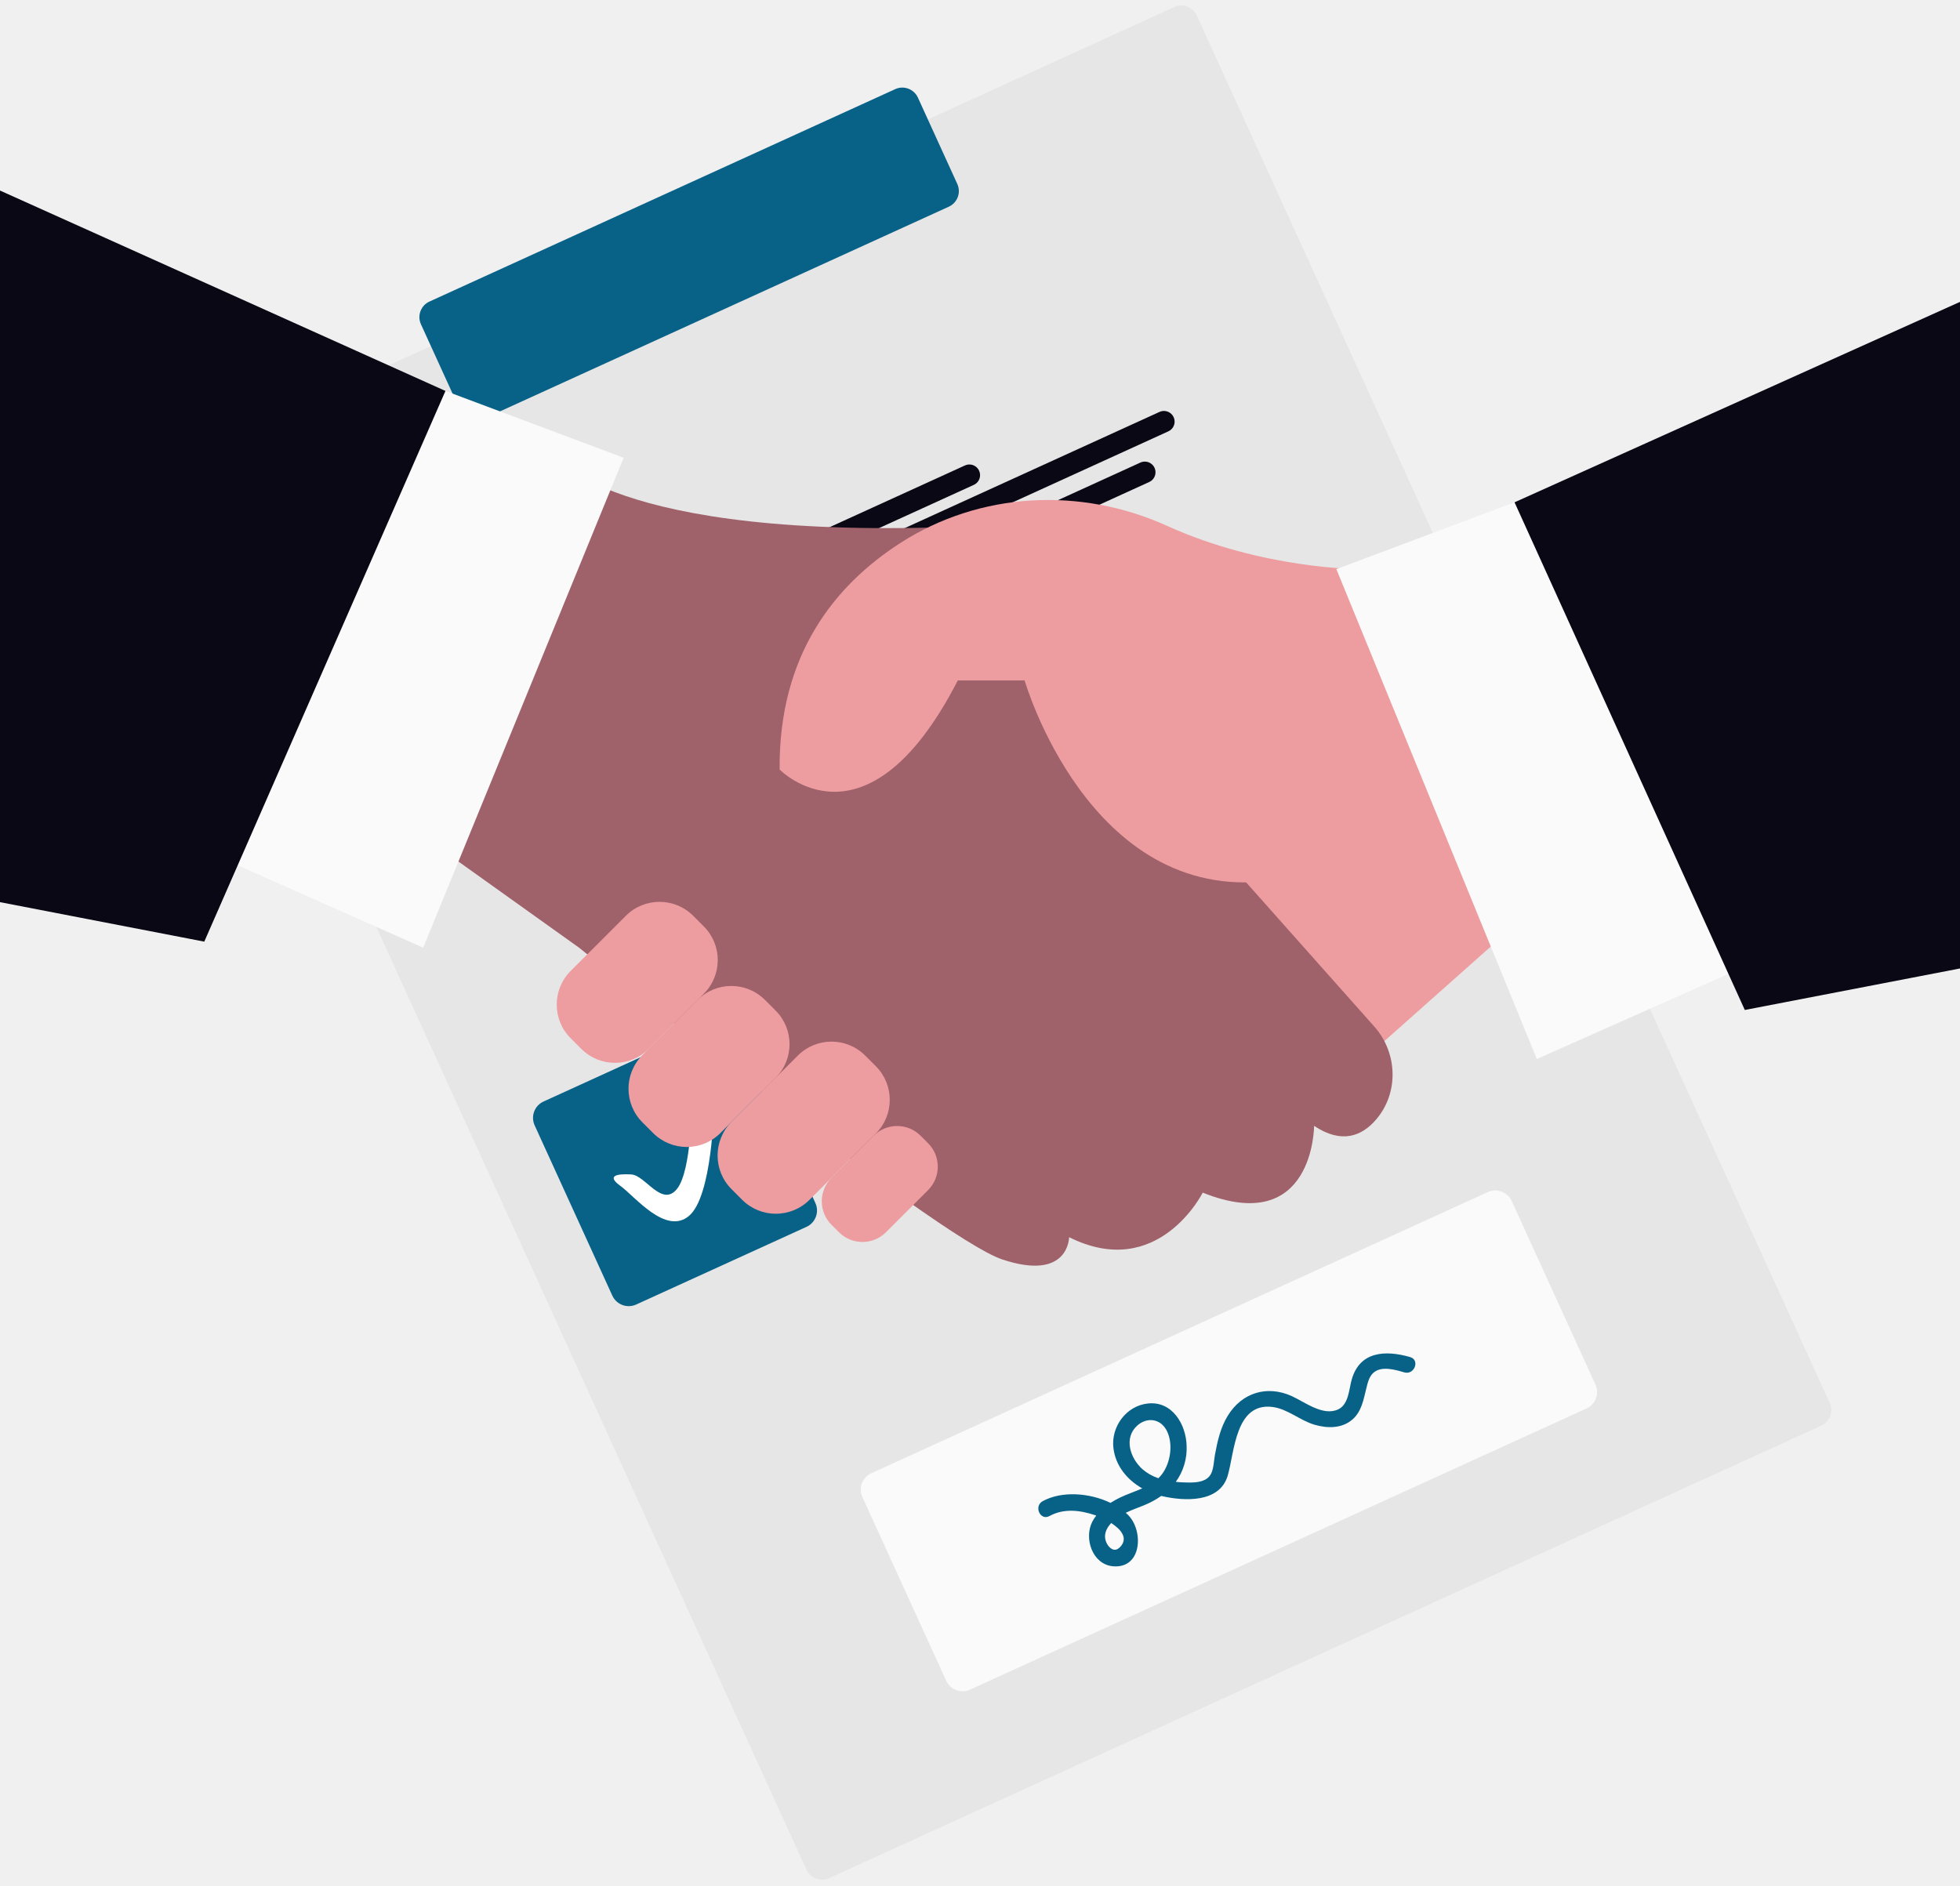
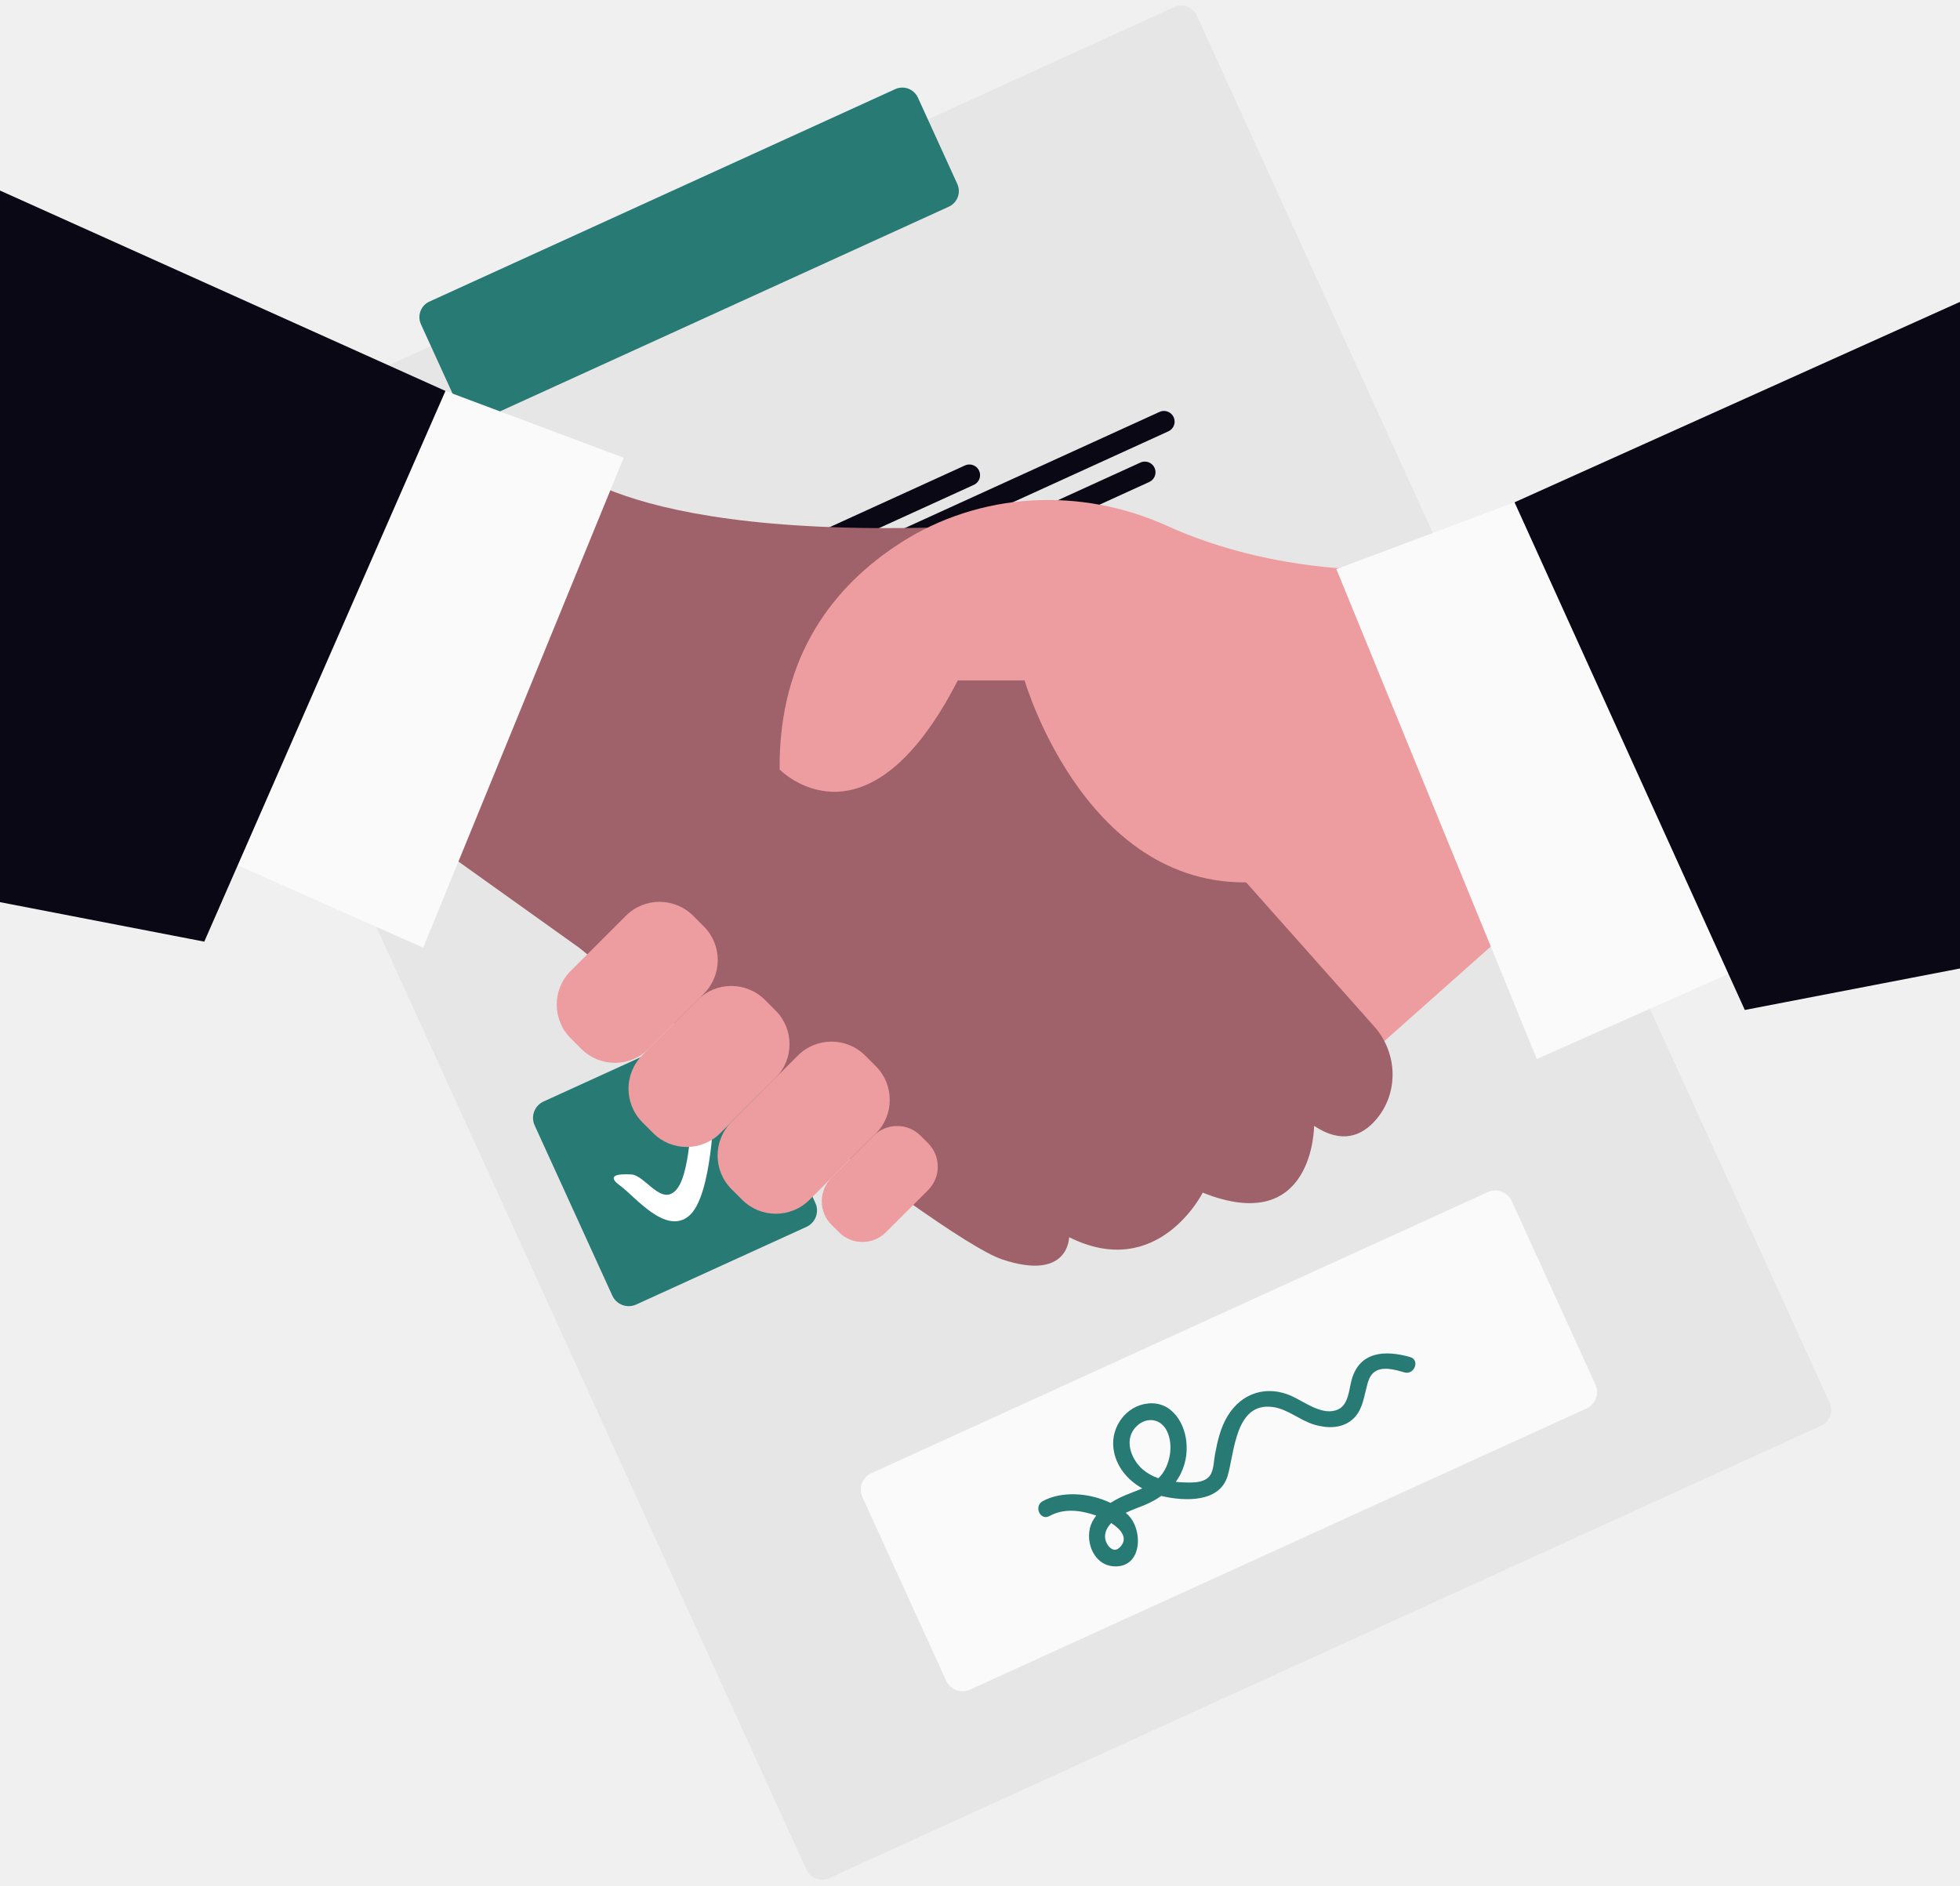
<svg xmlns="http://www.w3.org/2000/svg" width="914.738" height="880" viewBox="0 0 914.738 880" role="img" artist="Katerina Limpitsouni" source="https://undraw.co/">
  <g transform="translate(-526.865 -118.969)">
    <rect width="524.931" height="727.78" rx="8" transform="translate(604.509 336.82) rotate(-24.52)" fill="#e6e6e6" />
-     <rect width="254.925" height="60.305" rx="8" transform="translate(720.003 263.055) rotate(-24.52)" fill="#086288" />
-     <path d="M8.408,0H95.754a8.408,8.408,0,0,1,8.408,8.408V95.754a8.408,8.408,0,0,1-8.408,8.408H8.408A8.408,8.408,0,0,1,0,95.754V8.408A8.408,8.408,0,0,1,8.408,0Z" transform="translate(772.899 636.614) rotate(-24.52)" fill="#086288" />
+     <rect width="254.925" height="60.305" rx="8" transform="translate(720.003 263.055) rotate(-24.52)" fill="#287a74" />
+     <path d="M8.408,0H95.754a8.408,8.408,0,0,1,8.408,8.408V95.754a8.408,8.408,0,0,1-8.408,8.408H8.408A8.408,8.408,0,0,1,0,95.754V8.408A8.408,8.408,0,0,1,8.408,0Z" transform="translate(772.899 636.614) rotate(-24.52)" fill="#287a74" />
    <path d="M4.982,0H137.793a4.982,4.982,0,1,1,0,9.963H4.982A4.982,4.982,0,0,1,4.982,0Z" transform="translate(851.783 393.446) rotate(-24.52)" fill="#090814" />
    <path d="M4.982,0H230.763a4.982,4.982,0,1,1,0,9.963H4.982A4.982,4.982,0,0,1,4.982,0Z" transform="translate(857.992 407.042) rotate(-24.52)" fill="#090814" />
    <path d="M4.982,0H214.157a4.982,4.982,0,1,1,0,9.963H4.982A4.982,4.982,0,0,1,4.982,0Z" transform="translate(864.184 423.789) rotate(-24.52)" fill="#090814" />
    <rect width="142.775" height="9.963" transform="translate(943.367 594.213) rotate(-24.52)" fill="#e0e0e0" />
    <rect width="235.744" height="9.963" transform="translate(949.571 607.799) rotate(-24.52)" fill="#e0e0e0" />
    <rect width="219.139" height="9.963" transform="translate(955.767 621.403) rotate(-24.52)" fill="#e0e0e0" />
    <path d="M290.079,530.727c6.579.386,14.17,15.373,21.219,6.884s6.978-40.841,6.978-40.841L328.6,499.6s-.709,41.372-11.613,50.489-25.276-9.18-32-14.02S283.5,530.341,290.079,530.727Z" transform="translate(531.417 136.446)" fill="#fff" />
    <path d="M8.408,0H324.646a8.408,8.408,0,0,1,8.408,8.408v94.2a8.408,8.408,0,0,1-8.408,8.408H8.408A8.408,8.408,0,0,1,0,102.607V8.408A8.408,8.408,0,0,1,8.408,0Z" transform="translate(925.867 810.135) rotate(-24.52)" fill="#fafafa" />
-     <path d="M801.045,631.182c-11.645-3.321-23.563-2.69-27.273,10.625-1.251,4.488-1.4,11.456-6.211,13.768-7.083,3.405-15.628-3.405-21.776-6.18-11.456-5.171-23.216-1.65-29.848,9.217-3.363,5.507-4.8,11.845-5.948,18.119-.494,2.722-.557,6.085-1.7,8.649-2.2,4.908-9.07,4.467-13.579,4.277a29.3,29.3,0,0,1-3.006-.221,26.622,26.622,0,0,0,5.045-16.952c-.294-9.953-6.758-20.841-18.056-19.622-10.121,1.051-17.246,10.825-16.111,20.715.967,8.408,6.443,14.924,13.463,18.918-3.447,1.524-7.126,2.711-10.384,4.288a43.563,43.563,0,0,0-4.425,2.47c-9.848-4.75-22.785-5.644-31.645-.8-4.288,2.344-1.156,9.312,3.153,6.947,6.747-3.689,14.188-2.764,21.24-.42l.589.21a18.99,18.99,0,0,0-1.839,2.848c-3.983,7.735,0,19.969,9.69,20.809,13.663,1.167,14.3-16.889,6.884-24.078-.315-.3-.631-.6-.967-.883,3.069-1.482,6.39-2.6,9.322-3.846a38.774,38.774,0,0,0,7.252-4.036l.526.137c10.436,2.365,26.726,3.1,30.478-9.543,3.216-10.972,3.521-34.272,20.862-32.118,7.073.872,12.874,6.306,19.6,8.271,6.022,1.8,12.99,1.871,17.93-2.564,4.078-3.657,4.992-9.059,6.243-14.1.641-2.606,1.272-5.717,3.395-7.578,3.836-3.353,10.173-1.377,14.451-.158C803.074,639.674,805.785,632.527,801.045,631.182Zm-135.576,88.9c-2.3,2.281-4.74.473-5.97-1.913-1.492-2.9-.851-5.759,1.051-8.313a14.449,14.449,0,0,1,1-1.2c4.551,2.943,8.271,7.157,3.962,11.424Zm8.071-56.753c4.729-4.393,11.319-3.426,14.136,2.606s1.576,14.546-2.375,19.863a16.037,16.037,0,0,1-1.734,1.955,22.141,22.141,0,0,1-7.493-4.277c-5.591-5.045-8.755-14.367-2.491-20.179Z" transform="translate(383.909 121.225)" fill="#086288" />
+     <path d="M801.045,631.182c-11.645-3.321-23.563-2.69-27.273,10.625-1.251,4.488-1.4,11.456-6.211,13.768-7.083,3.405-15.628-3.405-21.776-6.18-11.456-5.171-23.216-1.65-29.848,9.217-3.363,5.507-4.8,11.845-5.948,18.119-.494,2.722-.557,6.085-1.7,8.649-2.2,4.908-9.07,4.467-13.579,4.277a29.3,29.3,0,0,1-3.006-.221,26.622,26.622,0,0,0,5.045-16.952c-.294-9.953-6.758-20.841-18.056-19.622-10.121,1.051-17.246,10.825-16.111,20.715.967,8.408,6.443,14.924,13.463,18.918-3.447,1.524-7.126,2.711-10.384,4.288a43.563,43.563,0,0,0-4.425,2.47c-9.848-4.75-22.785-5.644-31.645-.8-4.288,2.344-1.156,9.312,3.153,6.947,6.747-3.689,14.188-2.764,21.24-.42l.589.21a18.99,18.99,0,0,0-1.839,2.848c-3.983,7.735,0,19.969,9.69,20.809,13.663,1.167,14.3-16.889,6.884-24.078-.315-.3-.631-.6-.967-.883,3.069-1.482,6.39-2.6,9.322-3.846a38.774,38.774,0,0,0,7.252-4.036l.526.137c10.436,2.365,26.726,3.1,30.478-9.543,3.216-10.972,3.521-34.272,20.862-32.118,7.073.872,12.874,6.306,19.6,8.271,6.022,1.8,12.99,1.871,17.93-2.564,4.078-3.657,4.992-9.059,6.243-14.1.641-2.606,1.272-5.717,3.395-7.578,3.836-3.353,10.173-1.377,14.451-.158C803.074,639.674,805.785,632.527,801.045,631.182Zm-135.576,88.9c-2.3,2.281-4.74.473-5.97-1.913-1.492-2.9-.851-5.759,1.051-8.313a14.449,14.449,0,0,1,1-1.2c4.551,2.943,8.271,7.157,3.962,11.424Zm8.071-56.753c4.729-4.393,11.319-3.426,14.136,2.606s1.576,14.546-2.375,19.863a16.037,16.037,0,0,1-1.734,1.955,22.141,22.141,0,0,1-7.493-4.277c-5.591-5.045-8.755-14.367-2.491-20.179Z" transform="translate(383.909 121.225)" fill="#287a74" />
    <path d="M689.967,423.018l-93.558,83.153L523.65,371.037,689.967,329.46Z" transform="translate(543.743 127.917)" fill="#ed9da0" />
    <path d="M416.745,231.69s30.026,41.577,207.894,31.182L728.59,418.8l69.659,78.371c10.941,12.317,11.561,30.993.82,43.479-6.527,7.578-15.912,11.561-28.9,2.89,0,0,0,51.971-51.971,31.182,0,0-20.788,41.577-62.365,20.788,0,0,0,20.788-31.182,10.394s-197.51-145.518-197.51-145.518L354.38,408.412Z" transform="translate(369.985 100.947)" fill="#9f616a" />
    <path d="M782.887,282.715s-44.919,0-89.333-20.168c-40.389-18.318-87.42-15.985-124.688,8.061-30.373,19.6-56.69,52.055-56.2,105.655,0,0,40.421,41.577,83.153-41.577h31.182s30.026,103.952,114.346,93.537S845.3,407.434,845.3,407.434Z" transform="translate(378.053 101.903)" fill="#ed9da0" />
    <rect width="51.456" height="80.852" rx="22.21" transform="translate(868.163 569.994) rotate(45)" fill="#ed9da0" />
    <rect width="51.456" height="80.852" rx="22.21" transform="translate(834.66 530.726) rotate(45)" fill="#ed9da0" />
    <rect width="51.456" height="88.198" rx="22.21" transform="translate(914.934 595.972) rotate(45)" fill="#ed9da0" />
    <rect width="35.933" height="58.802" rx="15.51" transform="translate(945.547 638.136) rotate(45)" fill="#ed9da0" />
    <path d="M789.875,448.848l-93.547,41.577L602.77,261.742l83.164-31.182Z" transform="translate(547.776 122.876)" fill="#fafafa" />
    <path d="M108.25,399.4,201.8,440.975l93.558-228.682L212.191,181.1Z" transform="translate(522.567 120.351)" fill="#fafafa" />
    <path d="M9.34,92.09l207.893,93.547L104.676,442.689,9.34,424.258Z" transform="translate(517.525 115.817)" fill="#090814" />
    <path d="M889.793,141.54,681.9,235.1,789.364,472.066l100.43-19.377Z" transform="translate(551.81 118.338)" fill="#090814" />
  </g>
</svg>
